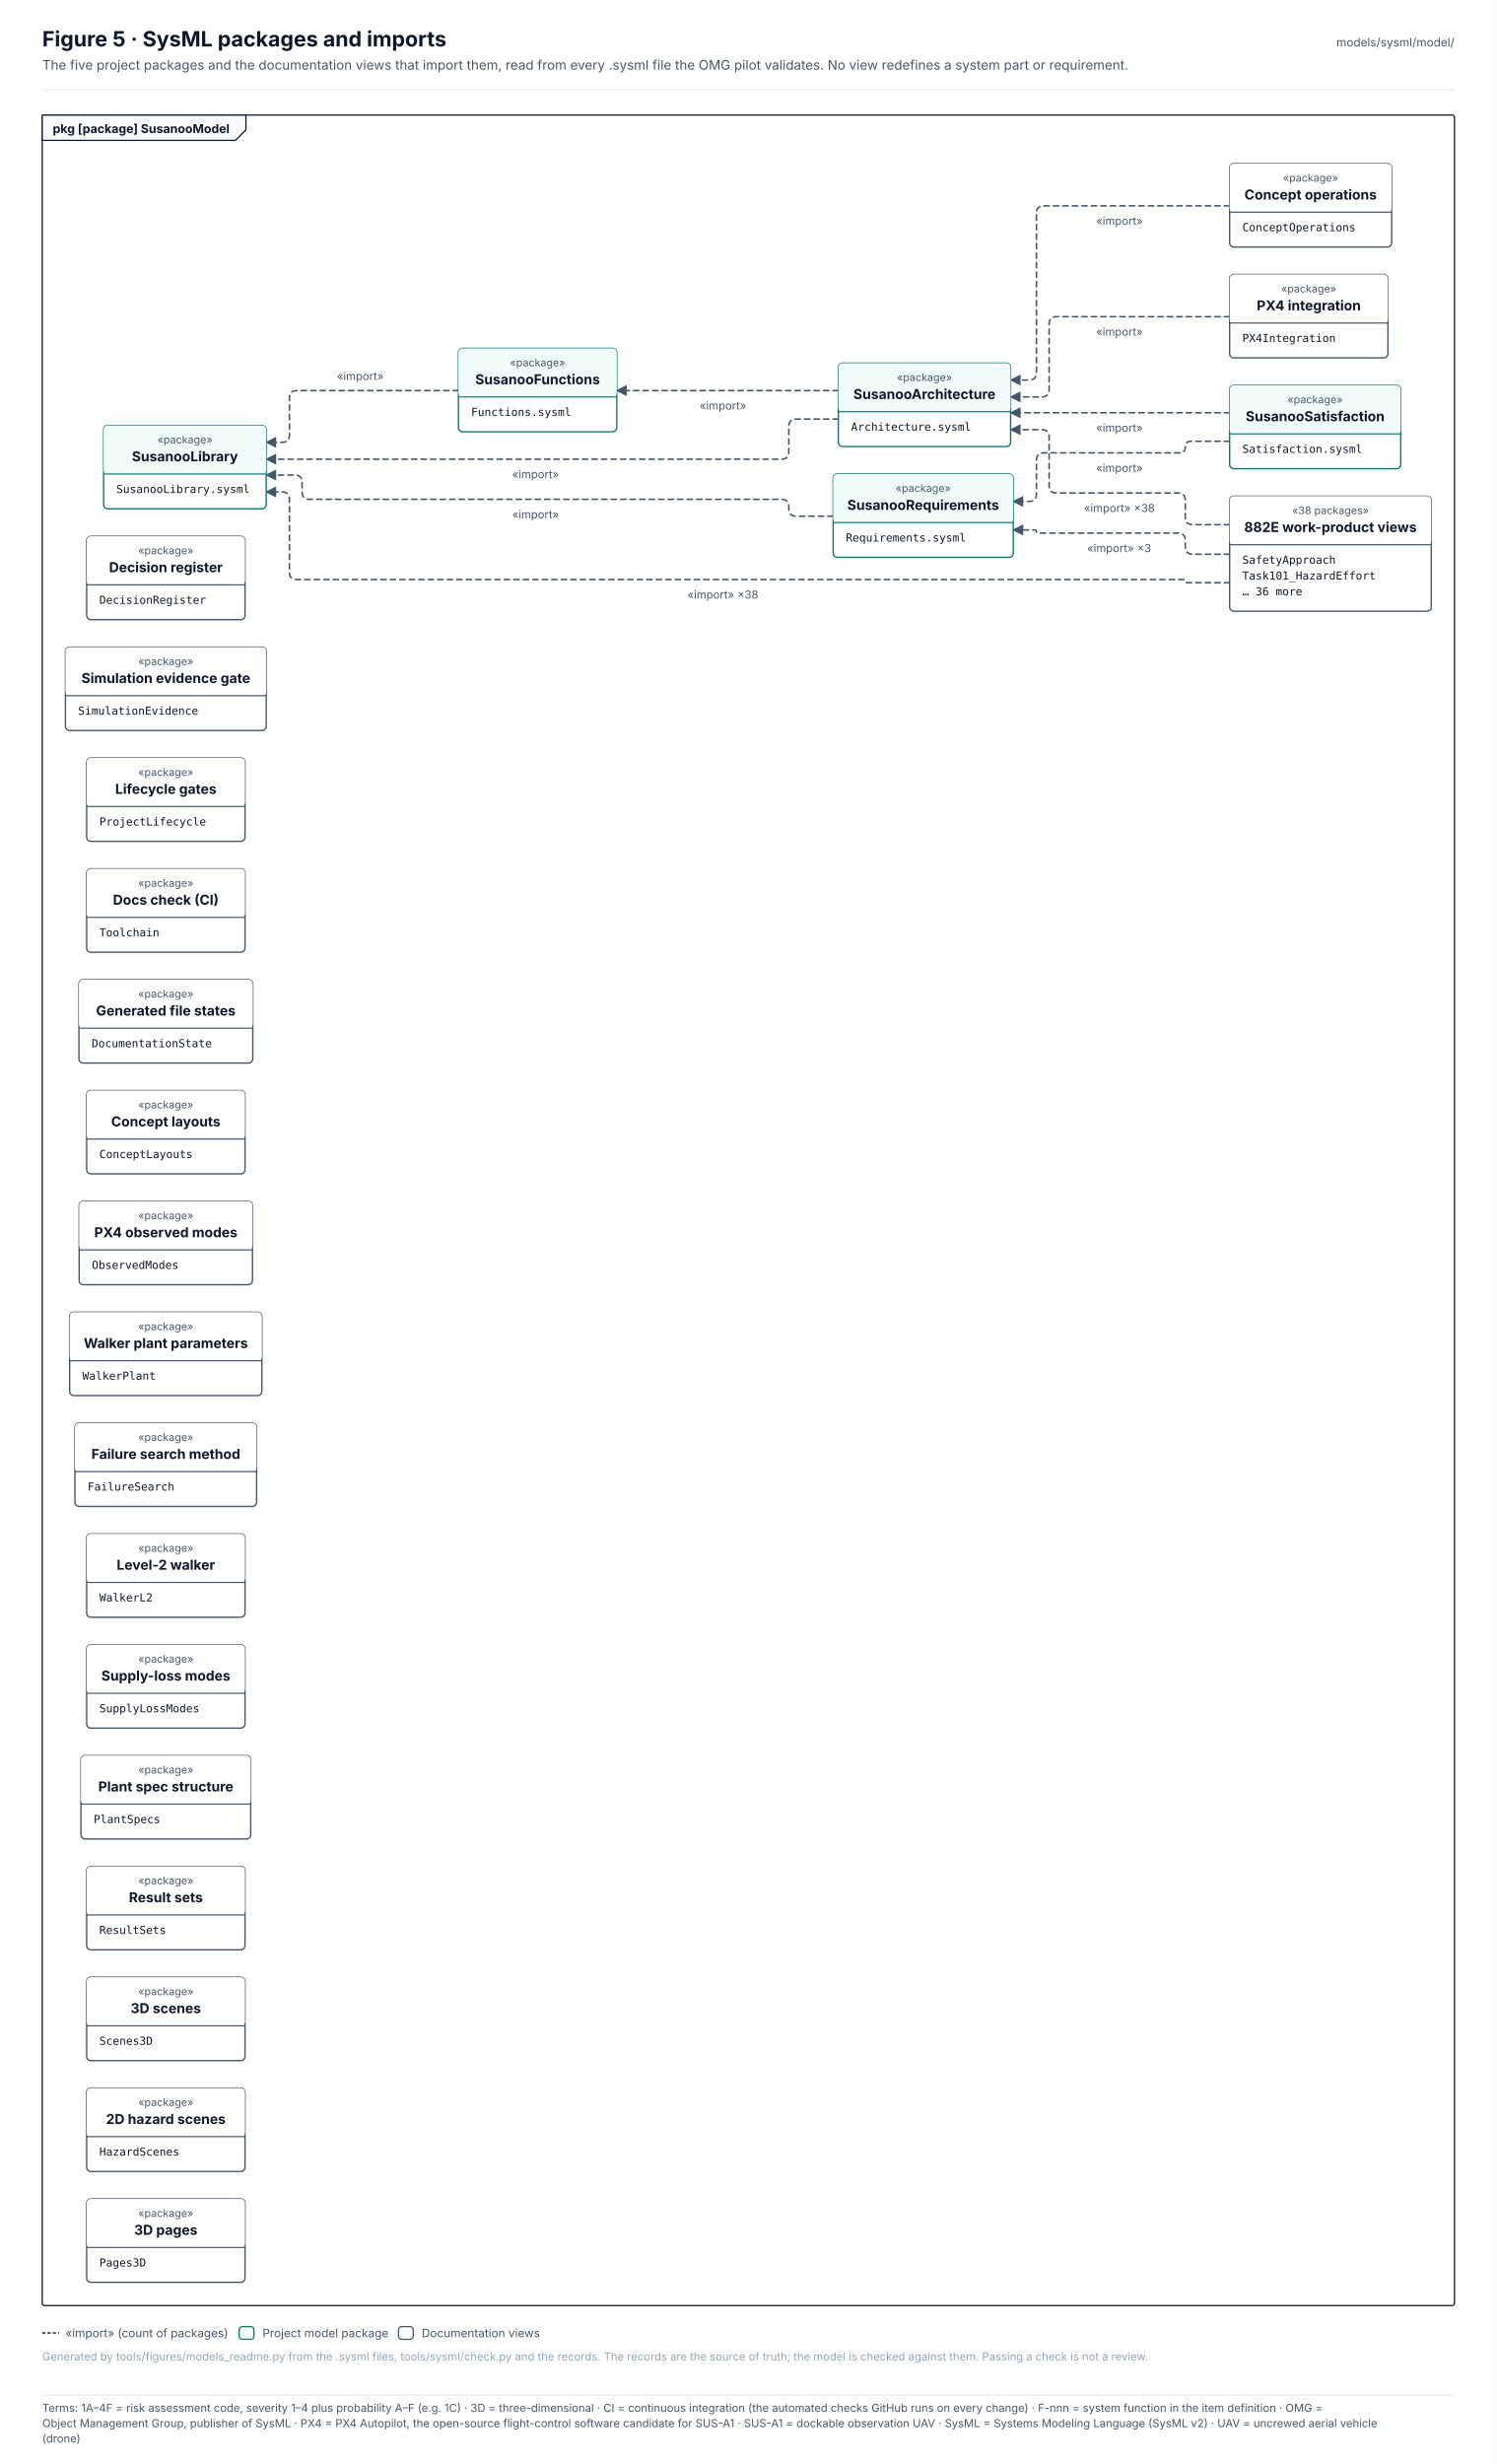
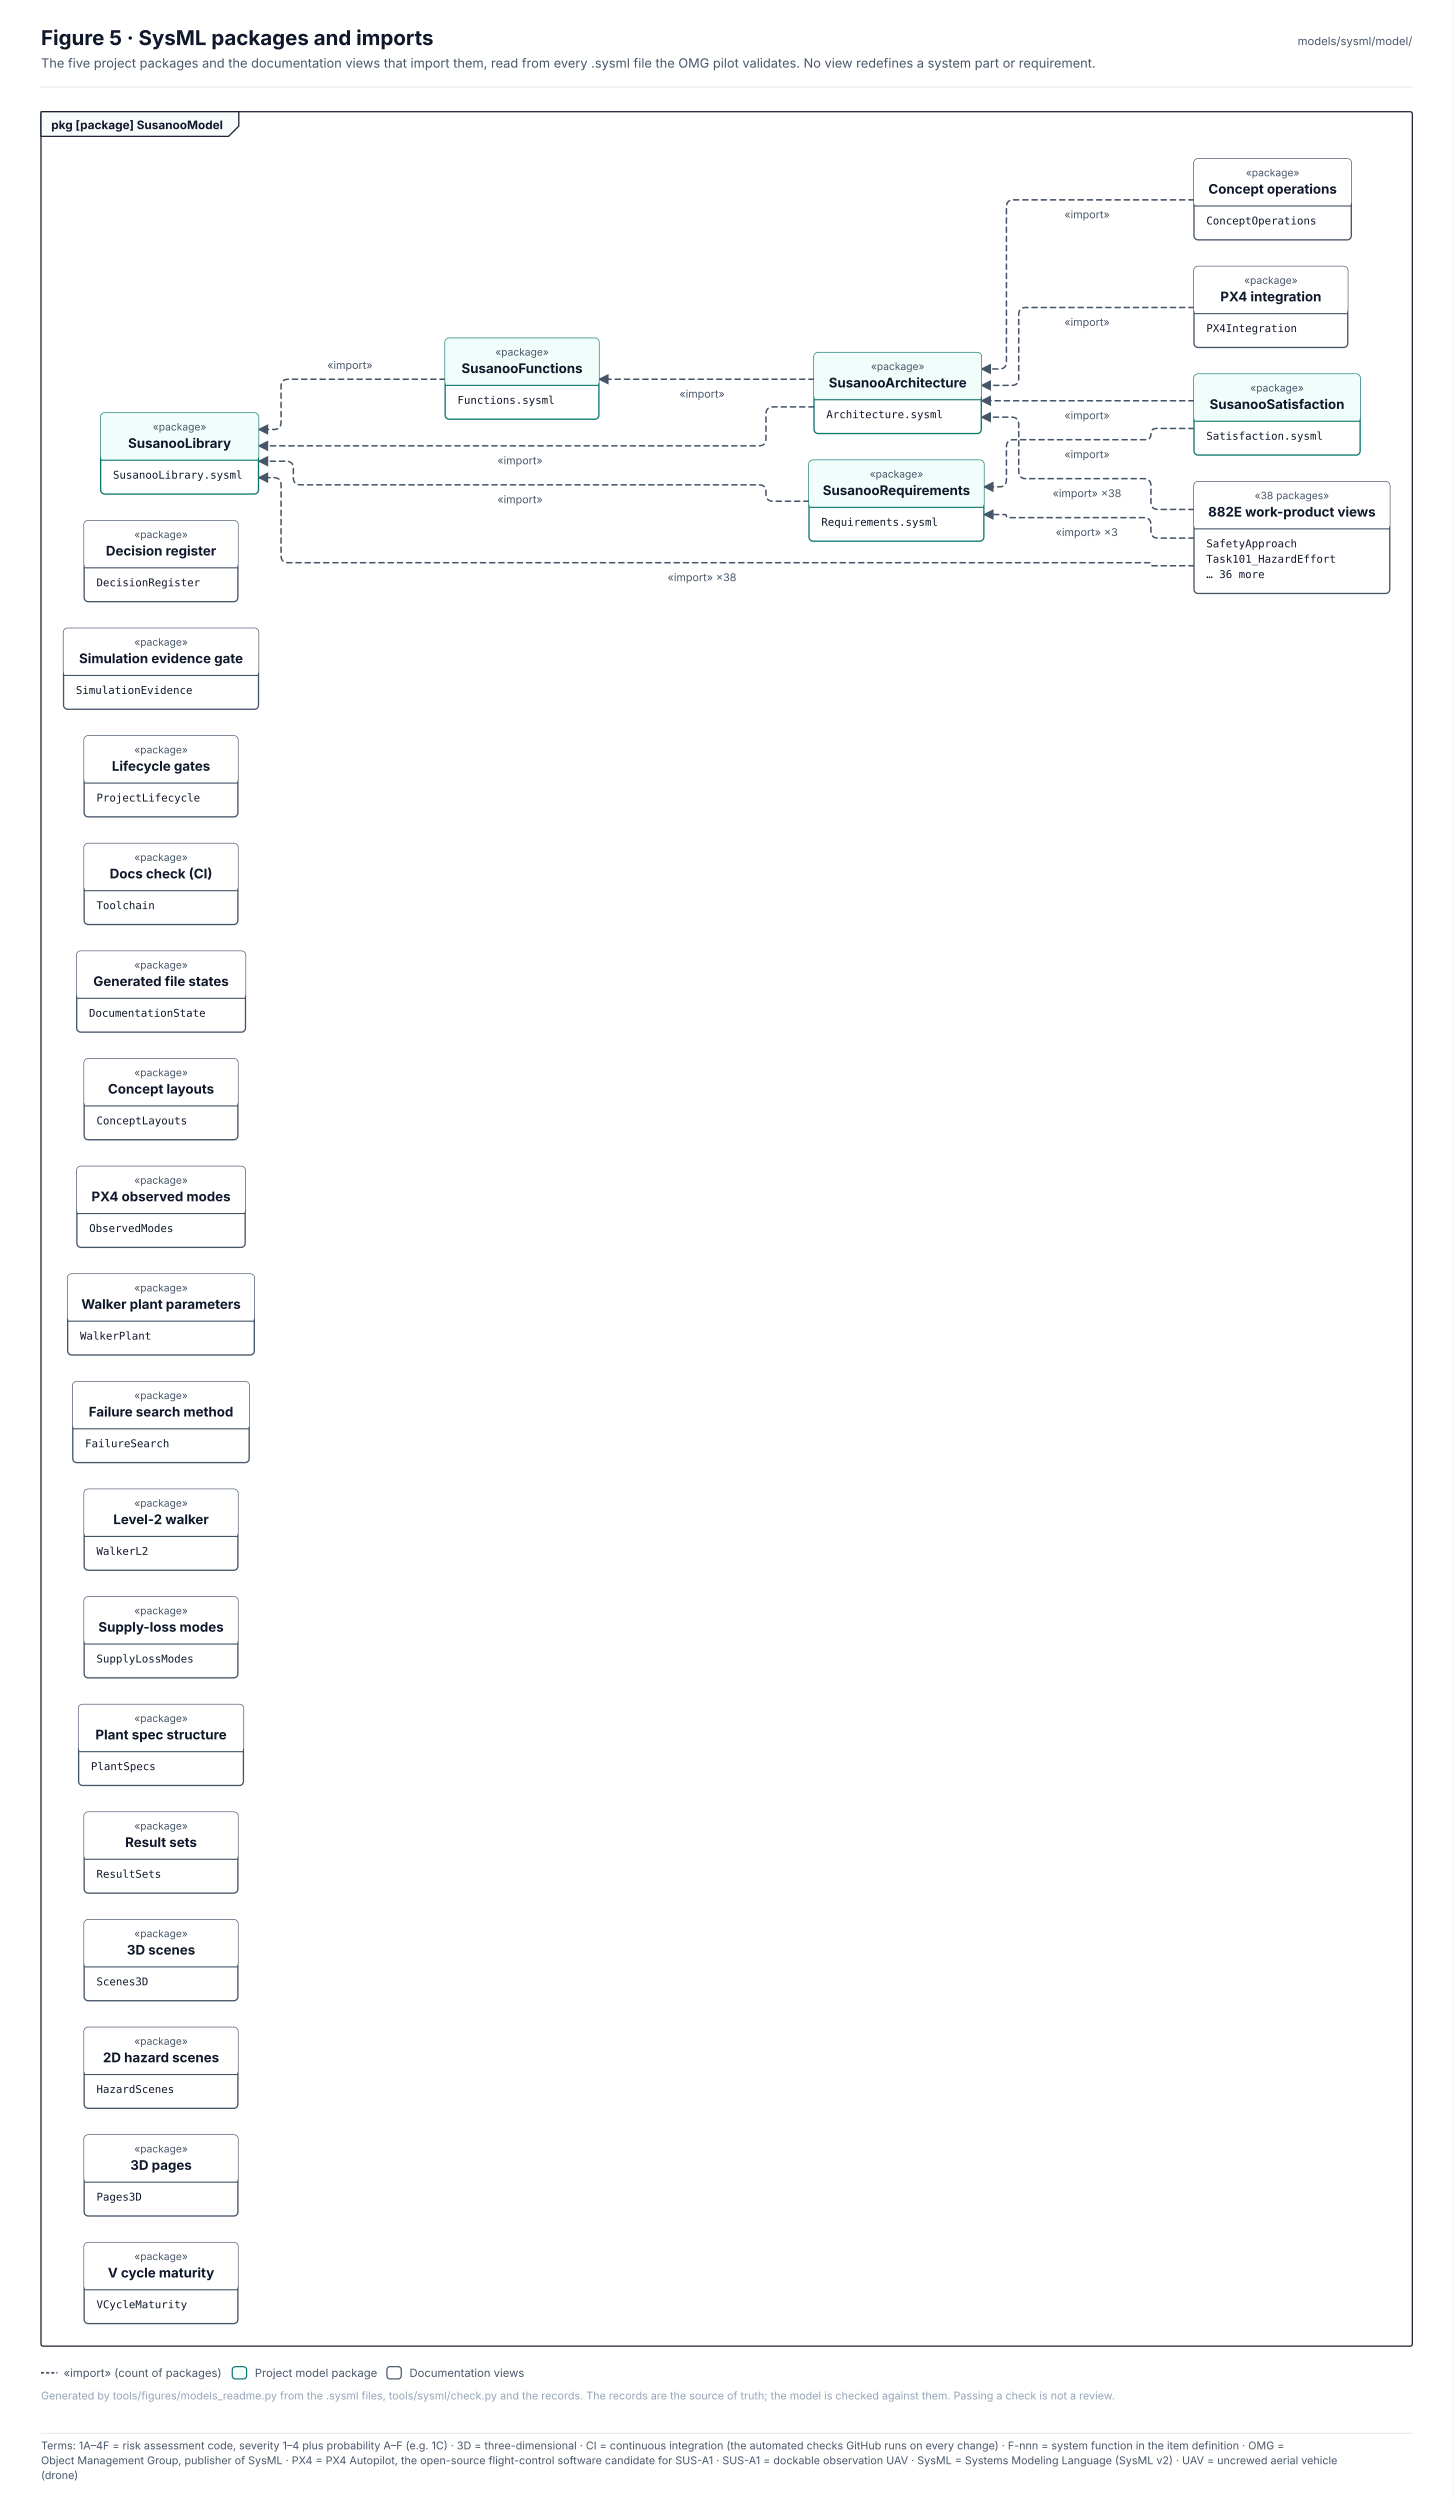
- <svg xmlns="http://www.w3.org/2000/svg" width="1417.9" height="2334.1" viewBox="0 0 1417.9 2334.1" font-family="Inter, 'Segoe UI', Helvetica, Arial, sans-serif" role="img">
+ <svg xmlns="http://www.w3.org/2000/svg" width="1417.9" height="2439.1" viewBox="0 0 1417.9 2439.1" font-family="Inter, 'Segoe UI', Helvetica, Arial, sans-serif" role="img">
  <defs>
    <pattern id="hatch" patternUnits="userSpaceOnUse" width="6" height="6" patternTransform="rotate(45)">
      <rect width="6" height="6" fill="#F1F5F9" />
      <line x1="0" y1="0" x2="0" y2="6" stroke="#E2E8F0" stroke-width="2" />
    </pattern>
    <marker id="arr-ink" viewBox="0 0 10 10" refX="9" refY="5" markerWidth="7" markerHeight="7" orient="auto-start-reverse">
      <path d="M0 0 L10 5 L0 10 z" fill="#475569" />
    </marker>
    <marker id="dia-ink" viewBox="0 0 16 10" refX="15" refY="5" markerWidth="12" markerHeight="8" orient="auto-start-reverse">
      <path d="M1 5 L8 1 L15 5 L8 9 z" fill="#475569" />
    </marker>
    <marker id="tri-ink" viewBox="0 0 12 12" refX="11" refY="6" markerWidth="10" markerHeight="10" orient="auto-start-reverse">
      <path d="M1 1 L11 6 L1 11 z" fill="#FFFFFF" stroke="#475569" stroke-width="1.2" />
    </marker>
    <marker id="arr-system" viewBox="0 0 10 10" refX="9" refY="5" markerWidth="7" markerHeight="7" orient="auto-start-reverse">
      <path d="M0 0 L10 5 L0 10 z" fill="#4F46E5" />
    </marker>
    <marker id="dia-system" viewBox="0 0 16 10" refX="15" refY="5" markerWidth="12" markerHeight="8" orient="auto-start-reverse">
      <path d="M1 5 L8 1 L15 5 L8 9 z" fill="#4F46E5" />
    </marker>
    <marker id="tri-system" viewBox="0 0 12 12" refX="11" refY="6" markerWidth="10" markerHeight="10" orient="auto-start-reverse">
      <path d="M1 1 L11 6 L1 11 z" fill="#FFFFFF" stroke="#4F46E5" stroke-width="1.2" />
    </marker>
    <marker id="arr-software" viewBox="0 0 10 10" refX="9" refY="5" markerWidth="7" markerHeight="7" orient="auto-start-reverse">
      <path d="M0 0 L10 5 L0 10 z" fill="#0F766E" />
    </marker>
    <marker id="dia-software" viewBox="0 0 16 10" refX="15" refY="5" markerWidth="12" markerHeight="8" orient="auto-start-reverse">
      <path d="M1 5 L8 1 L15 5 L8 9 z" fill="#0F766E" />
    </marker>
    <marker id="tri-software" viewBox="0 0 12 12" refX="11" refY="6" markerWidth="10" markerHeight="10" orient="auto-start-reverse">
      <path d="M1 1 L11 6 L1 11 z" fill="#FFFFFF" stroke="#0F766E" stroke-width="1.2" />
    </marker>
    <marker id="arr-safety" viewBox="0 0 10 10" refX="9" refY="5" markerWidth="7" markerHeight="7" orient="auto-start-reverse">
      <path d="M0 0 L10 5 L0 10 z" fill="#C2410C" />
    </marker>
    <marker id="dia-safety" viewBox="0 0 16 10" refX="15" refY="5" markerWidth="12" markerHeight="8" orient="auto-start-reverse">
      <path d="M1 5 L8 1 L15 5 L8 9 z" fill="#C2410C" />
    </marker>
    <marker id="tri-safety" viewBox="0 0 12 12" refX="11" refY="6" markerWidth="10" markerHeight="10" orient="auto-start-reverse">
      <path d="M1 1 L11 6 L1 11 z" fill="#FFFFFF" stroke="#C2410C" stroke-width="1.2" />
    </marker>
    <marker id="arr-interface" viewBox="0 0 10 10" refX="9" refY="5" markerWidth="7" markerHeight="7" orient="auto-start-reverse">
      <path d="M0 0 L10 5 L0 10 z" fill="#7C3AED" />
    </marker>
    <marker id="dia-interface" viewBox="0 0 16 10" refX="15" refY="5" markerWidth="12" markerHeight="8" orient="auto-start-reverse">
      <path d="M1 5 L8 1 L15 5 L8 9 z" fill="#7C3AED" />
    </marker>
    <marker id="tri-interface" viewBox="0 0 12 12" refX="11" refY="6" markerWidth="10" markerHeight="10" orient="auto-start-reverse">
      <path d="M1 1 L11 6 L1 11 z" fill="#FFFFFF" stroke="#7C3AED" stroke-width="1.2" />
    </marker>
    <marker id="arr-external" viewBox="0 0 10 10" refX="9" refY="5" markerWidth="7" markerHeight="7" orient="auto-start-reverse">
      <path d="M0 0 L10 5 L0 10 z" fill="#64748B" />
    </marker>
    <marker id="dia-external" viewBox="0 0 16 10" refX="15" refY="5" markerWidth="12" markerHeight="8" orient="auto-start-reverse">
      <path d="M1 5 L8 1 L15 5 L8 9 z" fill="#64748B" />
    </marker>
    <marker id="tri-external" viewBox="0 0 12 12" refX="11" refY="6" markerWidth="10" markerHeight="10" orient="auto-start-reverse">
      <path d="M1 1 L11 6 L1 11 z" fill="#FFFFFF" stroke="#64748B" stroke-width="1.2" />
    </marker>
    <marker id="arr-work" viewBox="0 0 10 10" refX="9" refY="5" markerWidth="7" markerHeight="7" orient="auto-start-reverse">
      <path d="M0 0 L10 5 L0 10 z" fill="#475569" />
    </marker>
    <marker id="dia-work" viewBox="0 0 16 10" refX="15" refY="5" markerWidth="12" markerHeight="8" orient="auto-start-reverse">
      <path d="M1 5 L8 1 L15 5 L8 9 z" fill="#475569" />
    </marker>
    <marker id="tri-work" viewBox="0 0 12 12" refX="11" refY="6" markerWidth="10" markerHeight="10" orient="auto-start-reverse">
      <path d="M1 1 L11 6 L1 11 z" fill="#FFFFFF" stroke="#475569" stroke-width="1.2" />
    </marker>
    <marker id="arr-muted" viewBox="0 0 10 10" refX="9" refY="5" markerWidth="7" markerHeight="7" orient="auto-start-reverse">
      <path d="M0 0 L10 5 L0 10 z" fill="#94A3B8" />
    </marker>
    <marker id="dia-muted" viewBox="0 0 16 10" refX="15" refY="5" markerWidth="12" markerHeight="8" orient="auto-start-reverse">
      <path d="M1 5 L8 1 L15 5 L8 9 z" fill="#94A3B8" />
    </marker>
    <marker id="tri-muted" viewBox="0 0 12 12" refX="11" refY="6" markerWidth="10" markerHeight="10" orient="auto-start-reverse">
      <path d="M1 1 L11 6 L1 11 z" fill="#FFFFFF" stroke="#94A3B8" stroke-width="1.2" />
    </marker>
    <marker id="arr-current" viewBox="0 0 10 10" refX="9" refY="5" markerWidth="7" markerHeight="7" orient="auto-start-reverse">
      <path d="M0 0 L10 5 L0 10 z" fill="#0F172A" />
    </marker>
    <marker id="dia-current" viewBox="0 0 16 10" refX="15" refY="5" markerWidth="12" markerHeight="8" orient="auto-start-reverse">
      <path d="M1 5 L8 1 L15 5 L8 9 z" fill="#0F172A" />
    </marker>
    <marker id="tri-current" viewBox="0 0 12 12" refX="11" refY="6" markerWidth="10" markerHeight="10" orient="auto-start-reverse">
      <path d="M1 1 L11 6 L1 11 z" fill="#FFFFFF" stroke="#0F172A" stroke-width="1.2" />
    </marker>
    <marker id="arr-ok" viewBox="0 0 10 10" refX="9" refY="5" markerWidth="7" markerHeight="7" orient="auto-start-reverse">
      <path d="M0 0 L10 5 L0 10 z" fill="#2E9E6A" />
    </marker>
    <marker id="dia-ok" viewBox="0 0 16 10" refX="15" refY="5" markerWidth="12" markerHeight="8" orient="auto-start-reverse">
      <path d="M1 5 L8 1 L15 5 L8 9 z" fill="#2E9E6A" />
    </marker>
    <marker id="tri-ok" viewBox="0 0 12 12" refX="11" refY="6" markerWidth="10" markerHeight="10" orient="auto-start-reverse">
      <path d="M1 1 L11 6 L1 11 z" fill="#FFFFFF" stroke="#2E9E6A" stroke-width="1.2" />
    </marker>
    <marker id="arr-amber" viewBox="0 0 10 10" refX="9" refY="5" markerWidth="7" markerHeight="7" orient="auto-start-reverse">
      <path d="M0 0 L10 5 L0 10 z" fill="#D97706" />
    </marker>
    <marker id="dia-amber" viewBox="0 0 16 10" refX="15" refY="5" markerWidth="12" markerHeight="8" orient="auto-start-reverse">
      <path d="M1 5 L8 1 L15 5 L8 9 z" fill="#D97706" />
    </marker>
    <marker id="tri-amber" viewBox="0 0 12 12" refX="11" refY="6" markerWidth="10" markerHeight="10" orient="auto-start-reverse">
      <path d="M1 1 L11 6 L1 11 z" fill="#FFFFFF" stroke="#D97706" stroke-width="1.2" />
    </marker>
    <marker id="arr-red" viewBox="0 0 10 10" refX="9" refY="5" markerWidth="7" markerHeight="7" orient="auto-start-reverse">
      <path d="M0 0 L10 5 L0 10 z" fill="#D2553F" />
    </marker>
    <marker id="dia-red" viewBox="0 0 16 10" refX="15" refY="5" markerWidth="12" markerHeight="8" orient="auto-start-reverse">
      <path d="M1 5 L8 1 L15 5 L8 9 z" fill="#D2553F" />
    </marker>
    <marker id="tri-red" viewBox="0 0 12 12" refX="11" refY="6" markerWidth="10" markerHeight="10" orient="auto-start-reverse">
      <path d="M1 1 L11 6 L1 11 z" fill="#FFFFFF" stroke="#D2553F" stroke-width="1.2" />
    </marker>
  </defs>
-   <rect x="0" y="0" width="1417.9" height="2265" rx="0" fill="#FFFFFF" stroke="none" stroke-width="0" />
+   <rect x="0" y="0" width="1417.9" height="2370" rx="0" fill="#FFFFFF" stroke="none" stroke-width="0" />
  <text x="40" y="44" font-size="20" fill="#0F172A" font-weight="700">Figure 5 · SysML packages and imports</text>
  <text x="40" y="66" font-size="12.5" fill="#475569">The five project packages and the documentation views that import them, read from every .sysml file the OMG pilot validates. No view redefines a system part or requirement.</text>
  <text x="1377.9" y="44" font-size="11" fill="#475569" text-anchor="end">models/sysml/model/</text>
  <line x1="40" y1="85" x2="1377.9" y2="85" stroke="#E2E8F0" stroke-width="1" />
-   <rect x="40" y="109" width="1337.9" height="2075" rx="2" fill="none" stroke="#0F172A" stroke-width="1.2" />
+   <rect x="40" y="109" width="1337.9" height="2180" rx="2" fill="none" stroke="#0F172A" stroke-width="1.2" />
  <path d="M40 109 L233 109 L233 123 L223 133 L40 133 Z" stroke="#0F172A" stroke-width="1.2" fill="#F8FAFC" stroke-linejoin="round" stroke-linecap="round" />
  <text x="50" y="126" font-size="11.5" fill="#0F172A" font-weight="700">pkg [package] SusanooModel</text>
  <g transform="translate(56 149)">
    <path d="M378.3 221 L225.2 221 Q218.2 221 218.2 228 L218.2 263 Q218.2 270 211.2 270 L196.2 270" stroke="#475569" stroke-width="1.5" fill="none" stroke-dasharray="5 4" stroke-linejoin="round" stroke-linecap="round" marker-end="url(#arr-ink)" />
    <path d="M738.2 221 L528.3 221" stroke="#475569" stroke-width="1.5" fill="none" stroke-dasharray="5 4" stroke-linejoin="round" stroke-linecap="round" marker-end="url(#arr-ink)" />
    <path d="M738.2 248 L698.3 248 Q691.3 248 691.3 255 L691.3 279 Q691.3 286 684.3 286 L196.2 286" stroke="#475569" stroke-width="1.5" fill="none" stroke-dasharray="5 4" stroke-linejoin="round" stroke-linecap="round" marker-end="url(#arr-ink)" />
    <path d="M733.3 340 L698.3 340 Q691.3 340 691.3 333 L691.3 331 Q691.3 324 684.3 324 L237.2 324 Q230.2 324 230.2 317 L230.2 308 Q230.2 301 223.2 301 L196.2 301" stroke="#475569" stroke-width="1.5" fill="none" stroke-dasharray="5 4" stroke-linejoin="round" stroke-linecap="round" marker-end="url(#arr-ink)" />
    <path d="M1108.9 242 L901.4 242" stroke="#475569" stroke-width="1.5" fill="none" stroke-dasharray="5 4" stroke-linejoin="round" stroke-linecap="round" marker-end="url(#arr-ink)" />
    <path d="M1108.9 269 L1072.4 269 Q1066.9 269 1066.9 274.5 L1066.9 274.5 Q1066.9 280 1061.4 280 L932.9 280 Q925.9 280 925.9 287 L925.9 319 Q925.9 326 918.9 326 L903.9 326" stroke="#475569" stroke-width="1.5" fill="none" stroke-dasharray="5 4" stroke-linejoin="round" stroke-linecap="round" marker-end="url(#arr-ink)" />
    <path d="M1108.9 46 L932.9 46 Q925.9 46 925.9 53 L925.9 204 Q925.9 211 918.9 211 L901.4 211" stroke="#475569" stroke-width="1.5" fill="none" stroke-dasharray="5 4" stroke-linejoin="round" stroke-linecap="round" marker-end="url(#arr-ink)" />
    <path d="M1108.9 151 L944.9 151 Q937.9 151 937.9 158 L937.9 220 Q937.9 227 930.9 227 L901.4 227" stroke="#475569" stroke-width="1.5" fill="none" stroke-dasharray="5 4" stroke-linejoin="round" stroke-linecap="round" marker-end="url(#arr-ink)" />
    <path d="M1108.9 348 L1073.9 348 Q1066.9 348 1066.9 341 L1066.9 325 Q1066.9 318 1059.9 318 L944.9 318 Q937.9 318 937.9 311 L937.9 265 Q937.9 258 930.9 258 L901.4 258" stroke="#475569" stroke-width="1.5" fill="none" stroke-dasharray="5 4" stroke-linejoin="round" stroke-linecap="round" marker-end="url(#arr-ink)" />
    <path d="M1108.9 403 L1068.4 403 Q1066.9 403 1066.9 401.5 L1066.9 401.5 Q1066.9 400 1065.4 400 L225.2 400 Q218.2 400 218.2 393 L218.2 324 Q218.2 317 211.2 317 L196.2 317" stroke="#475569" stroke-width="1.5" fill="none" stroke-dasharray="5 4" stroke-linejoin="round" stroke-linecap="round" marker-end="url(#arr-ink)" />
    <path d="M1108.9 376 L1073.9 376 Q1066.9 376 1066.9 369 L1066.9 363 Q1066.9 356 1059.9 356 L927.4 356 Q925.9 356 925.9 354.5 L925.9 354.5 Q925.9 353 924.4 353 L903.9 353" stroke="#475569" stroke-width="1.5" fill="none" stroke-dasharray="5 4" stroke-linejoin="round" stroke-linecap="round" marker-end="url(#arr-ink)" />
    <rect x="42.2" y="254" width="154" height="79" rx="4" fill="#FFFFFF" stroke="#0F766E" stroke-width="1.3" />
    <rect x="42.2" y="254" width="154" height="46" rx="4" fill="#F0FDFA" stroke="none" stroke-width="0" />
    <line x1="42.2" y1="300" x2="196.2" y2="300" stroke="#0F766E" stroke-width="1.1" />
    <text x="119.2" y="271" font-size="10" fill="#475569" text-anchor="middle">«package»</text>
    <text x="119.2" y="288" font-size="13" fill="#0F172A" font-weight="700" text-anchor="middle">SusanooLibrary</text>
    <text x="54.2" y="318" font-size="10.5" fill="#0F172A" font-family="'JetBrains Mono', 'SFMono-Regular', Menlo, Consolas, monospace">SusanooLibrary.sysml</text>
    <rect x="378.3" y="181" width="150" height="79" rx="4" fill="#FFFFFF" stroke="#0F766E" stroke-width="1.3" />
    <rect x="378.3" y="181" width="150" height="46" rx="4" fill="#F0FDFA" stroke="none" stroke-width="0" />
    <line x1="378.3" y1="227" x2="528.3" y2="227" stroke="#0F766E" stroke-width="1.1" />
    <text x="453.3" y="198" font-size="10" fill="#475569" text-anchor="middle">«package»</text>
    <text x="453.3" y="215" font-size="13" fill="#0F172A" font-weight="700" text-anchor="middle">SusanooFunctions</text>
    <text x="390.3" y="245" font-size="10.5" fill="#0F172A" font-family="'JetBrains Mono', 'SFMono-Regular', Menlo, Consolas, monospace">Functions.sysml</text>
    <rect x="738.2" y="195" width="163.2" height="79" rx="4" fill="#FFFFFF" stroke="#0F766E" stroke-width="1.3" />
    <rect x="738.2" y="195" width="163.2" height="46" rx="4" fill="#F0FDFA" stroke="none" stroke-width="0" />
    <line x1="738.2" y1="241" x2="901.4" y2="241" stroke="#0F766E" stroke-width="1.1" />
    <text x="819.8" y="212" font-size="10" fill="#475569" text-anchor="middle">«package»</text>
    <text x="819.8" y="229" font-size="13" fill="#0F172A" font-weight="700" text-anchor="middle">SusanooArchitecture</text>
    <text x="750.2" y="259" font-size="10.5" fill="#0F172A" font-family="'JetBrains Mono', 'SFMono-Regular', Menlo, Consolas, monospace">Architecture.sysml</text>
    <rect x="733.3" y="300" width="170.6" height="79" rx="4" fill="#FFFFFF" stroke="#0F766E" stroke-width="1.3" />
    <rect x="733.3" y="300" width="170.6" height="46" rx="4" fill="#F0FDFA" stroke="none" stroke-width="0" />
    <line x1="733.3" y1="346" x2="903.9" y2="346" stroke="#0F766E" stroke-width="1.1" />
    <text x="818.6" y="317" font-size="10" fill="#475569" text-anchor="middle">«package»</text>
    <text x="818.6" y="334" font-size="13" fill="#0F172A" font-weight="700" text-anchor="middle">SusanooRequirements</text>
    <text x="745.3" y="364" font-size="10.5" fill="#0F172A" font-family="'JetBrains Mono', 'SFMono-Regular', Menlo, Consolas, monospace">Requirements.sysml</text>
    <rect x="1108.9" y="216" width="162.1" height="79" rx="4" fill="#FFFFFF" stroke="#0F766E" stroke-width="1.3" />
    <rect x="1108.9" y="216" width="162.1" height="46" rx="4" fill="#F0FDFA" stroke="none" stroke-width="0" />
    <line x1="1108.9" y1="262" x2="1271" y2="262" stroke="#0F766E" stroke-width="1.1" />
    <text x="1189.9" y="233" font-size="10" fill="#475569" text-anchor="middle">«package»</text>
    <text x="1189.9" y="250" font-size="13" fill="#0F172A" font-weight="700" text-anchor="middle">SusanooSatisfaction</text>
    <text x="1120.9" y="280" font-size="10.5" fill="#0F172A" font-family="'JetBrains Mono', 'SFMono-Regular', Menlo, Consolas, monospace">Satisfaction.sysml</text>
    <rect x="1108.9" y="6" width="153.5" height="79" rx="4" fill="#FFFFFF" stroke="#475569" stroke-width="1.3" />
    <rect x="1108.9" y="6" width="153.5" height="46" rx="4" fill="#FFFFFF" stroke="none" stroke-width="0" />
    <line x1="1108.9" y1="52" x2="1262.4" y2="52" stroke="#475569" stroke-width="1.1" />
    <text x="1185.6" y="23" font-size="10" fill="#475569" text-anchor="middle">«package»</text>
    <text x="1185.6" y="40" font-size="13" fill="#0F172A" font-weight="700" text-anchor="middle">Concept operations</text>
    <text x="1120.9" y="70" font-size="10.5" fill="#0F172A" font-family="'JetBrains Mono', 'SFMono-Regular', Menlo, Consolas, monospace">ConceptOperations</text>
    <rect x="1108.9" y="111" width="150" height="79" rx="4" fill="#FFFFFF" stroke="#475569" stroke-width="1.3" />
    <rect x="1108.9" y="111" width="150" height="46" rx="4" fill="#FFFFFF" stroke="none" stroke-width="0" />
    <line x1="1108.9" y1="157" x2="1258.9" y2="157" stroke="#475569" stroke-width="1.1" />
    <text x="1183.9" y="128" font-size="10" fill="#475569" text-anchor="middle">«package»</text>
    <text x="1183.9" y="145" font-size="13" fill="#0F172A" font-weight="700" text-anchor="middle">PX4 integration</text>
    <text x="1120.9" y="175" font-size="10.5" fill="#0F172A" font-family="'JetBrains Mono', 'SFMono-Regular', Menlo, Consolas, monospace">PX4Integration</text>
    <rect x="26.1" y="359" width="150" height="79" rx="4" fill="#FFFFFF" stroke="#475569" stroke-width="1.3" />
    <rect x="26.1" y="359" width="150" height="46" rx="4" fill="#FFFFFF" stroke="none" stroke-width="0" />
    <line x1="26.1" y1="405" x2="176.1" y2="405" stroke="#475569" stroke-width="1.1" />
    <text x="101.1" y="376" font-size="10" fill="#475569" text-anchor="middle">«package»</text>
    <text x="101.1" y="393" font-size="13" fill="#0F172A" font-weight="700" text-anchor="middle">Decision register</text>
    <text x="38.1" y="423" font-size="10.5" fill="#0F172A" font-family="'JetBrains Mono', 'SFMono-Regular', Menlo, Consolas, monospace">DecisionRegister</text>
    <rect x="6" y="464" width="190.2" height="79" rx="4" fill="#FFFFFF" stroke="#475569" stroke-width="1.3" />
    <rect x="6" y="464" width="190.2" height="46" rx="4" fill="#FFFFFF" stroke="none" stroke-width="0" />
    <line x1="6" y1="510" x2="196.2" y2="510" stroke="#475569" stroke-width="1.1" />
    <text x="101.1" y="481" font-size="10" fill="#475569" text-anchor="middle">«package»</text>
    <text x="101.1" y="498" font-size="13" fill="#0F172A" font-weight="700" text-anchor="middle">Simulation evidence gate</text>
    <text x="18" y="528" font-size="10.5" fill="#0F172A" font-family="'JetBrains Mono', 'SFMono-Regular', Menlo, Consolas, monospace">SimulationEvidence</text>
    <rect x="26.1" y="569" width="150" height="79" rx="4" fill="#FFFFFF" stroke="#475569" stroke-width="1.3" />
    <rect x="26.1" y="569" width="150" height="46" rx="4" fill="#FFFFFF" stroke="none" stroke-width="0" />
    <line x1="26.1" y1="615" x2="176.1" y2="615" stroke="#475569" stroke-width="1.1" />
    <text x="101.1" y="586" font-size="10" fill="#475569" text-anchor="middle">«package»</text>
    <text x="101.1" y="603" font-size="13" fill="#0F172A" font-weight="700" text-anchor="middle">Lifecycle gates</text>
    <text x="38.1" y="633" font-size="10.5" fill="#0F172A" font-family="'JetBrains Mono', 'SFMono-Regular', Menlo, Consolas, monospace">ProjectLifecycle</text>
    <rect x="26.1" y="674" width="150" height="79" rx="4" fill="#FFFFFF" stroke="#475569" stroke-width="1.3" />
    <rect x="26.1" y="674" width="150" height="46" rx="4" fill="#FFFFFF" stroke="none" stroke-width="0" />
    <line x1="26.1" y1="720" x2="176.1" y2="720" stroke="#475569" stroke-width="1.1" />
    <text x="101.1" y="691" font-size="10" fill="#475569" text-anchor="middle">«package»</text>
    <text x="101.1" y="708" font-size="13" fill="#0F172A" font-weight="700" text-anchor="middle">Docs check (CI)</text>
    <text x="38.1" y="738" font-size="10.5" fill="#0F172A" font-family="'JetBrains Mono', 'SFMono-Regular', Menlo, Consolas, monospace">Toolchain</text>
    <rect x="18.8" y="779" width="164.7" height="79" rx="4" fill="#FFFFFF" stroke="#475569" stroke-width="1.3" />
    <rect x="18.8" y="779" width="164.7" height="46" rx="4" fill="#FFFFFF" stroke="none" stroke-width="0" />
    <line x1="18.8" y1="825" x2="183.5" y2="825" stroke="#475569" stroke-width="1.1" />
    <text x="101.1" y="796" font-size="10" fill="#475569" text-anchor="middle">«package»</text>
    <text x="101.1" y="813" font-size="13" fill="#0F172A" font-weight="700" text-anchor="middle">Generated file states</text>
    <text x="30.8" y="843" font-size="10.5" fill="#0F172A" font-family="'JetBrains Mono', 'SFMono-Regular', Menlo, Consolas, monospace">DocumentationState</text>
    <rect x="26.1" y="884" width="150" height="79" rx="4" fill="#FFFFFF" stroke="#475569" stroke-width="1.3" />
    <rect x="26.1" y="884" width="150" height="46" rx="4" fill="#FFFFFF" stroke="none" stroke-width="0" />
    <line x1="26.1" y1="930" x2="176.1" y2="930" stroke="#475569" stroke-width="1.1" />
    <text x="101.1" y="901" font-size="10" fill="#475569" text-anchor="middle">«package»</text>
    <text x="101.1" y="918" font-size="13" fill="#0F172A" font-weight="700" text-anchor="middle">Concept layouts</text>
    <text x="38.1" y="948" font-size="10.5" fill="#0F172A" font-family="'JetBrains Mono', 'SFMono-Regular', Menlo, Consolas, monospace">ConceptLayouts</text>
    <rect x="19" y="989" width="164.2" height="79" rx="4" fill="#FFFFFF" stroke="#475569" stroke-width="1.3" />
    <rect x="19" y="989" width="164.2" height="46" rx="4" fill="#FFFFFF" stroke="none" stroke-width="0" />
    <line x1="19" y1="1035" x2="183.2" y2="1035" stroke="#475569" stroke-width="1.1" />
    <text x="101.1" y="1006" font-size="10" fill="#475569" text-anchor="middle">«package»</text>
    <text x="101.1" y="1023" font-size="13" fill="#0F172A" font-weight="700" text-anchor="middle">PX4 observed modes</text>
    <text x="31" y="1053" font-size="10.5" fill="#0F172A" font-family="'JetBrains Mono', 'SFMono-Regular', Menlo, Consolas, monospace">ObservedModes</text>
    <rect x="10" y="1094" width="182.1" height="79" rx="4" fill="#FFFFFF" stroke="#475569" stroke-width="1.3" />
    <rect x="10" y="1094" width="182.1" height="46" rx="4" fill="#FFFFFF" stroke="none" stroke-width="0" />
    <line x1="10" y1="1140" x2="192.2" y2="1140" stroke="#475569" stroke-width="1.1" />
    <text x="101.1" y="1111" font-size="10" fill="#475569" text-anchor="middle">«package»</text>
    <text x="101.1" y="1128" font-size="13" fill="#0F172A" font-weight="700" text-anchor="middle">Walker plant parameters</text>
    <text x="22" y="1158" font-size="10.5" fill="#0F172A" font-family="'JetBrains Mono', 'SFMono-Regular', Menlo, Consolas, monospace">WalkerPlant</text>
    <rect x="15" y="1199" width="172.1" height="79" rx="4" fill="#FFFFFF" stroke="#475569" stroke-width="1.3" />
    <rect x="15" y="1199" width="172.1" height="46" rx="4" fill="#FFFFFF" stroke="none" stroke-width="0" />
    <line x1="15" y1="1245" x2="187.2" y2="1245" stroke="#475569" stroke-width="1.1" />
    <text x="101.1" y="1216" font-size="10" fill="#475569" text-anchor="middle">«package»</text>
    <text x="101.1" y="1233" font-size="13" fill="#0F172A" font-weight="700" text-anchor="middle">Failure search method</text>
    <text x="27" y="1263" font-size="10.5" fill="#0F172A" font-family="'JetBrains Mono', 'SFMono-Regular', Menlo, Consolas, monospace">FailureSearch</text>
    <rect x="26.1" y="1304" width="150" height="79" rx="4" fill="#FFFFFF" stroke="#475569" stroke-width="1.3" />
    <rect x="26.1" y="1304" width="150" height="46" rx="4" fill="#FFFFFF" stroke="none" stroke-width="0" />
    <line x1="26.1" y1="1350" x2="176.1" y2="1350" stroke="#475569" stroke-width="1.1" />
    <text x="101.1" y="1321" font-size="10" fill="#475569" text-anchor="middle">«package»</text>
    <text x="101.1" y="1338" font-size="13" fill="#0F172A" font-weight="700" text-anchor="middle">Level-2 walker</text>
    <text x="38.1" y="1368" font-size="10.5" fill="#0F172A" font-family="'JetBrains Mono', 'SFMono-Regular', Menlo, Consolas, monospace">WalkerL2</text>
    <rect x="26.1" y="1409" width="150" height="79" rx="4" fill="#FFFFFF" stroke="#475569" stroke-width="1.3" />
    <rect x="26.1" y="1409" width="150" height="46" rx="4" fill="#FFFFFF" stroke="none" stroke-width="0" />
    <line x1="26.1" y1="1455" x2="176.1" y2="1455" stroke="#475569" stroke-width="1.1" />
    <text x="101.1" y="1426" font-size="10" fill="#475569" text-anchor="middle">«package»</text>
    <text x="101.1" y="1443" font-size="13" fill="#0F172A" font-weight="700" text-anchor="middle">Supply-loss modes</text>
    <text x="38.1" y="1473" font-size="10.5" fill="#0F172A" font-family="'JetBrains Mono', 'SFMono-Regular', Menlo, Consolas, monospace">SupplyLossModes</text>
    <rect x="20.7" y="1514" width="160.8" height="79" rx="4" fill="#FFFFFF" stroke="#475569" stroke-width="1.3" />
    <rect x="20.7" y="1514" width="160.8" height="46" rx="4" fill="#FFFFFF" stroke="none" stroke-width="0" />
    <line x1="20.7" y1="1560" x2="181.5" y2="1560" stroke="#475569" stroke-width="1.1" />
    <text x="101.1" y="1531" font-size="10" fill="#475569" text-anchor="middle">«package»</text>
    <text x="101.1" y="1548" font-size="13" fill="#0F172A" font-weight="700" text-anchor="middle">Plant spec structure</text>
    <text x="32.7" y="1578" font-size="10.5" fill="#0F172A" font-family="'JetBrains Mono', 'SFMono-Regular', Menlo, Consolas, monospace">PlantSpecs</text>
    <rect x="26.1" y="1619" width="150" height="79" rx="4" fill="#FFFFFF" stroke="#475569" stroke-width="1.3" />
    <rect x="26.1" y="1619" width="150" height="46" rx="4" fill="#FFFFFF" stroke="none" stroke-width="0" />
    <line x1="26.1" y1="1665" x2="176.1" y2="1665" stroke="#475569" stroke-width="1.1" />
    <text x="101.1" y="1636" font-size="10" fill="#475569" text-anchor="middle">«package»</text>
    <text x="101.1" y="1653" font-size="13" fill="#0F172A" font-weight="700" text-anchor="middle">Result sets</text>
    <text x="38.1" y="1683" font-size="10.5" fill="#0F172A" font-family="'JetBrains Mono', 'SFMono-Regular', Menlo, Consolas, monospace">ResultSets</text>
    <rect x="26.1" y="1724" width="150" height="79" rx="4" fill="#FFFFFF" stroke="#475569" stroke-width="1.3" />
    <rect x="26.1" y="1724" width="150" height="46" rx="4" fill="#FFFFFF" stroke="none" stroke-width="0" />
    <line x1="26.1" y1="1770" x2="176.1" y2="1770" stroke="#475569" stroke-width="1.1" />
    <text x="101.1" y="1741" font-size="10" fill="#475569" text-anchor="middle">«package»</text>
    <text x="101.1" y="1758" font-size="13" fill="#0F172A" font-weight="700" text-anchor="middle">3D scenes</text>
    <text x="38.1" y="1788" font-size="10.5" fill="#0F172A" font-family="'JetBrains Mono', 'SFMono-Regular', Menlo, Consolas, monospace">Scenes3D</text>
    <rect x="26.1" y="1829" width="150" height="79" rx="4" fill="#FFFFFF" stroke="#475569" stroke-width="1.3" />
    <rect x="26.1" y="1829" width="150" height="46" rx="4" fill="#FFFFFF" stroke="none" stroke-width="0" />
    <line x1="26.1" y1="1875" x2="176.1" y2="1875" stroke="#475569" stroke-width="1.1" />
    <text x="101.1" y="1846" font-size="10" fill="#475569" text-anchor="middle">«package»</text>
    <text x="101.1" y="1863" font-size="13" fill="#0F172A" font-weight="700" text-anchor="middle">2D hazard scenes</text>
    <text x="38.1" y="1893" font-size="10.5" fill="#0F172A" font-family="'JetBrains Mono', 'SFMono-Regular', Menlo, Consolas, monospace">HazardScenes</text>
    <rect x="26.1" y="1934" width="150" height="79" rx="4" fill="#FFFFFF" stroke="#475569" stroke-width="1.3" />
    <rect x="26.1" y="1934" width="150" height="46" rx="4" fill="#FFFFFF" stroke="none" stroke-width="0" />
    <line x1="26.1" y1="1980" x2="176.1" y2="1980" stroke="#475569" stroke-width="1.1" />
    <text x="101.1" y="1951" font-size="10" fill="#475569" text-anchor="middle">«package»</text>
    <text x="101.1" y="1968" font-size="13" fill="#0F172A" font-weight="700" text-anchor="middle">3D pages</text>
    <text x="38.1" y="1998" font-size="10.5" fill="#0F172A" font-family="'JetBrains Mono', 'SFMono-Regular', Menlo, Consolas, monospace">Pages3D</text>
+     <rect x="26.1" y="2039" width="150" height="79" rx="4" fill="#FFFFFF" stroke="#475569" stroke-width="1.3" />
+     <rect x="26.1" y="2039" width="150" height="46" rx="4" fill="#FFFFFF" stroke="none" stroke-width="0" />
+     <line x1="26.1" y1="2085" x2="176.1" y2="2085" stroke="#475569" stroke-width="1.1" />
+     <text x="101.1" y="2056" font-size="10" fill="#475569" text-anchor="middle">«package»</text>
+     <text x="101.1" y="2073" font-size="13" fill="#0F172A" font-weight="700" text-anchor="middle">V cycle maturity</text>
+     <text x="38.1" y="2103" font-size="10.5" fill="#0F172A" font-family="'JetBrains Mono', 'SFMono-Regular', Menlo, Consolas, monospace">VCycleMaturity</text>
    <rect x="1108.9" y="321" width="191" height="109" rx="4" fill="#FFFFFF" stroke="#475569" stroke-width="1.3" />
    <rect x="1108.9" y="321" width="191" height="46" rx="4" fill="#FFFFFF" stroke="none" stroke-width="0" />
    <line x1="1108.9" y1="367" x2="1299.9" y2="367" stroke="#475569" stroke-width="1.1" />
    <text x="1204.4" y="338" font-size="10" fill="#475569" text-anchor="middle">«38 packages»</text>
    <text x="1204.4" y="355" font-size="13" fill="#0F172A" font-weight="700" text-anchor="middle">882E work-product views</text>
    <text x="1120.9" y="385" font-size="10.5" fill="#0F172A" font-family="'JetBrains Mono', 'SFMono-Regular', Menlo, Consolas, monospace">SafetyApproach</text>
    <text x="1120.9" y="400" font-size="10.5" fill="#0F172A" font-family="'JetBrains Mono', 'SFMono-Regular', Menlo, Consolas, monospace">Task101_HazardEffort</text>
    <text x="1120.9" y="415" font-size="10.5" fill="#0F172A" font-family="'JetBrains Mono', 'SFMono-Regular', Menlo, Consolas, monospace">… 36 more</text>
    <rect x="258.2" y="198" width="58.1" height="18" rx="4" fill="#FFFFFF" stroke="none" stroke-width="0" opacity="0.92" />
    <text x="263.2" y="211" font-size="10.5" fill="#475569">«import»</text>
    <rect x="601.8" y="226" width="58.1" height="18" rx="4" fill="#FFFFFF" stroke="none" stroke-width="0" opacity="0.92" />
    <text x="606.8" y="239" font-size="10.5" fill="#475569">«import»</text>
    <rect x="424.2" y="291" width="58.1" height="18" rx="4" fill="#FFFFFF" stroke="none" stroke-width="0" opacity="0.92" />
    <text x="429.2" y="304" font-size="10.5" fill="#475569">«import»</text>
    <rect x="424.2" y="329" width="58.1" height="18" rx="4" fill="#FFFFFF" stroke="none" stroke-width="0" opacity="0.92" />
    <text x="429.2" y="342" font-size="10.5" fill="#475569">«import»</text>
    <rect x="977.4" y="247" width="58.1" height="18" rx="4" fill="#FFFFFF" stroke="none" stroke-width="0" opacity="0.92" />
    <text x="982.4" y="260" font-size="10.5" fill="#475569">«import»</text>
    <rect x="977.4" y="285" width="58.1" height="18" rx="4" fill="#FFFFFF" stroke="none" stroke-width="0" opacity="0.92" />
    <text x="982.4" y="298" font-size="10.5" fill="#475569">«import»</text>
    <rect x="977.4" y="51" width="58.1" height="18" rx="4" fill="#FFFFFF" stroke="none" stroke-width="0" opacity="0.92" />
    <text x="982.4" y="64" font-size="10.5" fill="#475569">«import»</text>
    <rect x="977.4" y="156" width="58.1" height="18" rx="4" fill="#FFFFFF" stroke="none" stroke-width="0" opacity="0.92" />
    <text x="982.4" y="169" font-size="10.5" fill="#475569">«import»</text>
    <rect x="965.9" y="323" width="81" height="18" rx="4" fill="#FFFFFF" stroke="none" stroke-width="0" opacity="0.92" />
    <text x="970.9" y="336" font-size="10.5" fill="#475569">«import» ×38</text>
    <rect x="590.3" y="405" width="81" height="18" rx="4" fill="#FFFFFF" stroke="none" stroke-width="0" opacity="0.92" />
    <text x="595.3" y="418" font-size="10.5" fill="#475569">«import» ×38</text>
    <rect x="968.9" y="361" width="75.1" height="18" rx="4" fill="#FFFFFF" stroke="none" stroke-width="0" opacity="0.92" />
    <text x="973.9" y="374" font-size="10.5" fill="#475569">«import» ×3</text>
  </g>
-   <line x1="40" y1="2210" x2="56" y2="2210" stroke="#475569" stroke-width="1.8" stroke-dasharray="3 2" />
-   <text x="62" y="2214" font-size="11" fill="#475569">«import» (count of packages)</text>
-   <rect x="226.6" y="2204" width="14" height="12" rx="3" fill="#F0FDFA" stroke="#0F766E" stroke-width="1.2" />
-   <text x="248.6" y="2214" font-size="11" fill="#475569">Project model package</text>
-   <rect x="377.5" y="2204" width="14" height="12" rx="3" fill="#FFFFFF" stroke="#475569" stroke-width="1.2" />
-   <text x="399.5" y="2214" font-size="11" fill="#475569">Documentation views</text>
-   <text x="40" y="2236" font-size="10.5" fill="#94A3B8">Generated by tools/figures/models_readme.py from the .sysml files, tools/sysml/check.py and the records. The records are the source of truth; the model is checked against them. Passing a check is not a review.</text>
-   <g class="terms" data-base-h="2265">
-     <rect x="0" y="2265" width="1417.9" height="69.1" fill="#FFFFFF" />
-     <line x1="40" y1="2269" x2="1377.9" y2="2269" stroke="#E2E8F0" stroke-width="1" />
-     <text x="40" y="2284.7" font-size="10.5" fill="#475569" font-family="Inter, 'Segoe UI', Helvetica, Arial, sans-serif">Terms: 1A–4F = risk assessment code, severity 1–4 plus probability A–F (e.g. 1C) · 3D = three-dimensional · CI = continuous integration (the automated checks GitHub runs on every change) · F-nnn = system function in the item definition · OMG =</text>
-     <text x="40" y="2299.2" font-size="10.5" fill="#475569" font-family="Inter, 'Segoe UI', Helvetica, Arial, sans-serif">Object Management Group, publisher of SysML · PX4 = PX4 Autopilot, the open-source flight-control software candidate for SUS-A1 · SUS-A1 = dockable observation UAV · SysML = Systems Modeling Language (SysML v2) · UAV = uncrewed aerial vehicle</text>
-     <text x="40" y="2313.7" font-size="10.5" fill="#475569" font-family="Inter, 'Segoe UI', Helvetica, Arial, sans-serif">(drone)</text>
+   <line x1="40" y1="2315" x2="56" y2="2315" stroke="#475569" stroke-width="1.8" stroke-dasharray="3 2" />
+   <text x="62" y="2319" font-size="11" fill="#475569">«import» (count of packages)</text>
+   <rect x="226.6" y="2309" width="14" height="12" rx="3" fill="#F0FDFA" stroke="#0F766E" stroke-width="1.2" />
+   <text x="248.6" y="2319" font-size="11" fill="#475569">Project model package</text>
+   <rect x="377.5" y="2309" width="14" height="12" rx="3" fill="#FFFFFF" stroke="#475569" stroke-width="1.2" />
+   <text x="399.5" y="2319" font-size="11" fill="#475569">Documentation views</text>
+   <text x="40" y="2341" font-size="10.5" fill="#94A3B8">Generated by tools/figures/models_readme.py from the .sysml files, tools/sysml/check.py and the records. The records are the source of truth; the model is checked against them. Passing a check is not a review.</text>
+   <g class="terms" data-base-h="2370">
+     <rect x="0" y="2370" width="1417.9" height="69.1" fill="#FFFFFF" />
+     <line x1="40" y1="2374" x2="1377.9" y2="2374" stroke="#E2E8F0" stroke-width="1" />
+     <text x="40" y="2389.7" font-size="10.5" fill="#475569" font-family="Inter, 'Segoe UI', Helvetica, Arial, sans-serif">Terms: 1A–4F = risk assessment code, severity 1–4 plus probability A–F (e.g. 1C) · 3D = three-dimensional · CI = continuous integration (the automated checks GitHub runs on every change) · F-nnn = system function in the item definition · OMG =</text>
+     <text x="40" y="2404.2" font-size="10.5" fill="#475569" font-family="Inter, 'Segoe UI', Helvetica, Arial, sans-serif">Object Management Group, publisher of SysML · PX4 = PX4 Autopilot, the open-source flight-control software candidate for SUS-A1 · SUS-A1 = dockable observation UAV · SysML = Systems Modeling Language (SysML v2) · UAV = uncrewed aerial vehicle</text>
+     <text x="40" y="2418.7" font-size="10.5" fill="#475569" font-family="Inter, 'Segoe UI', Helvetica, Arial, sans-serif">(drone)</text>
  </g>
</svg>
